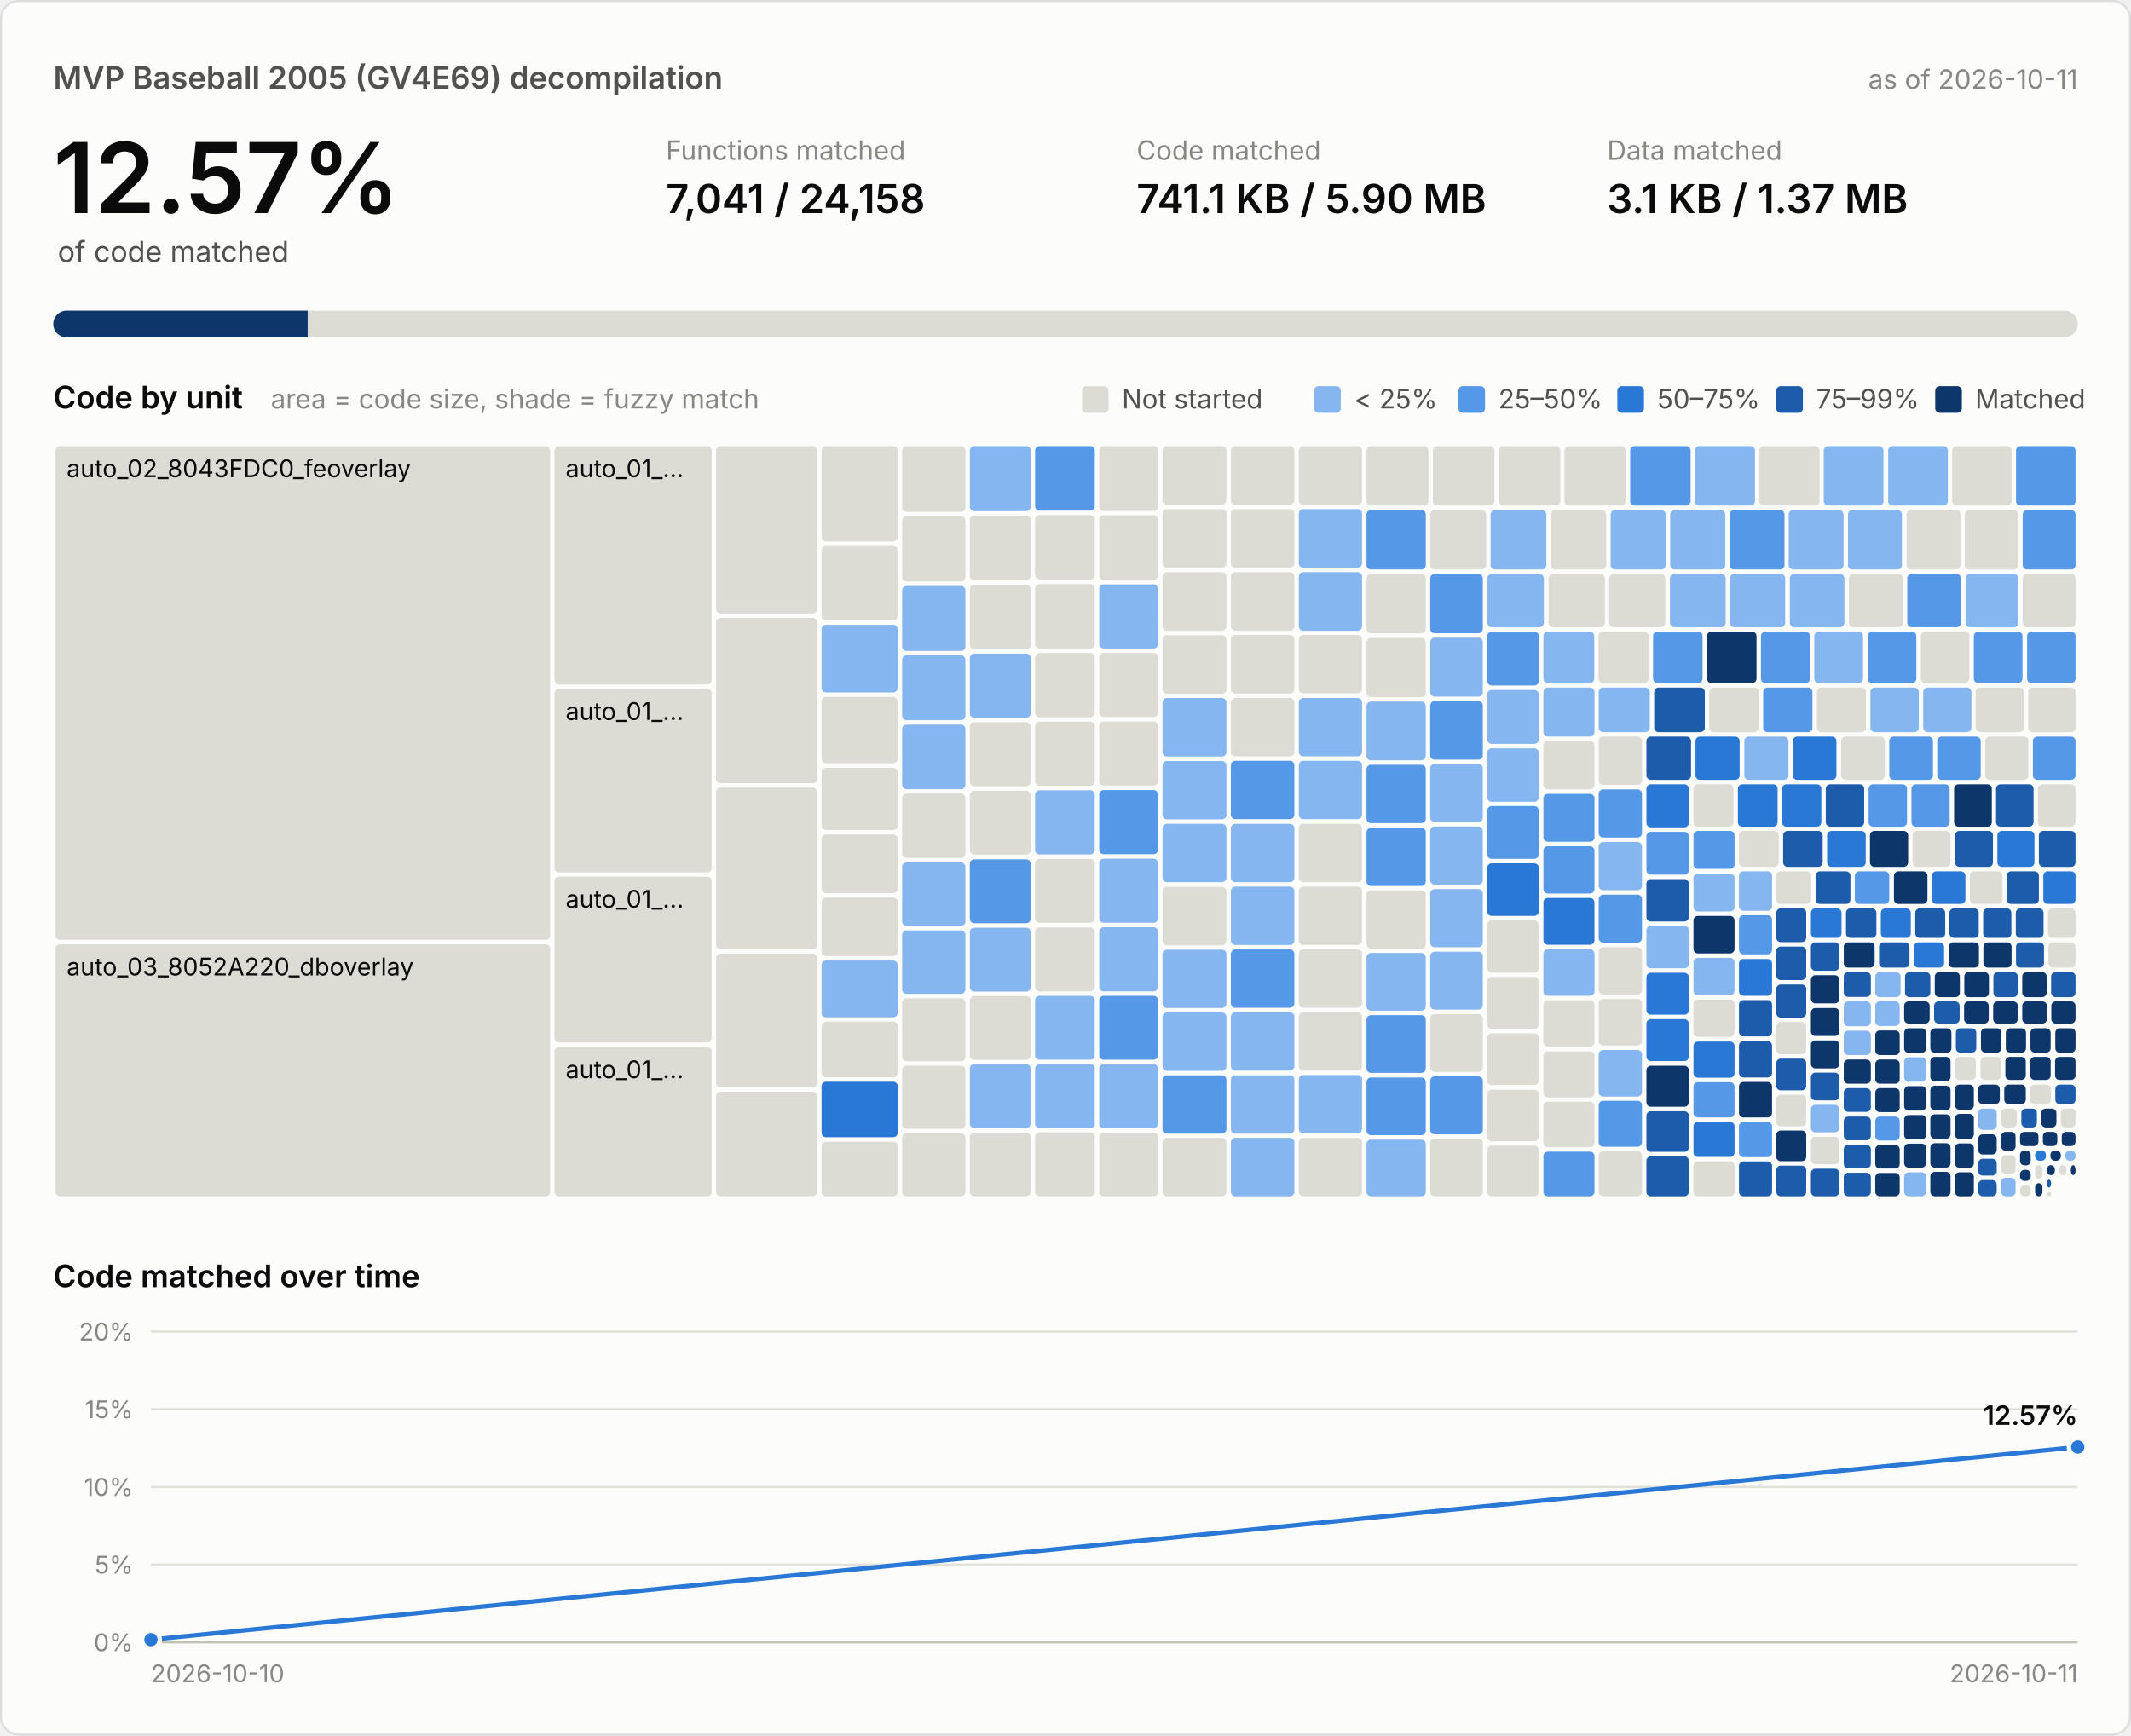
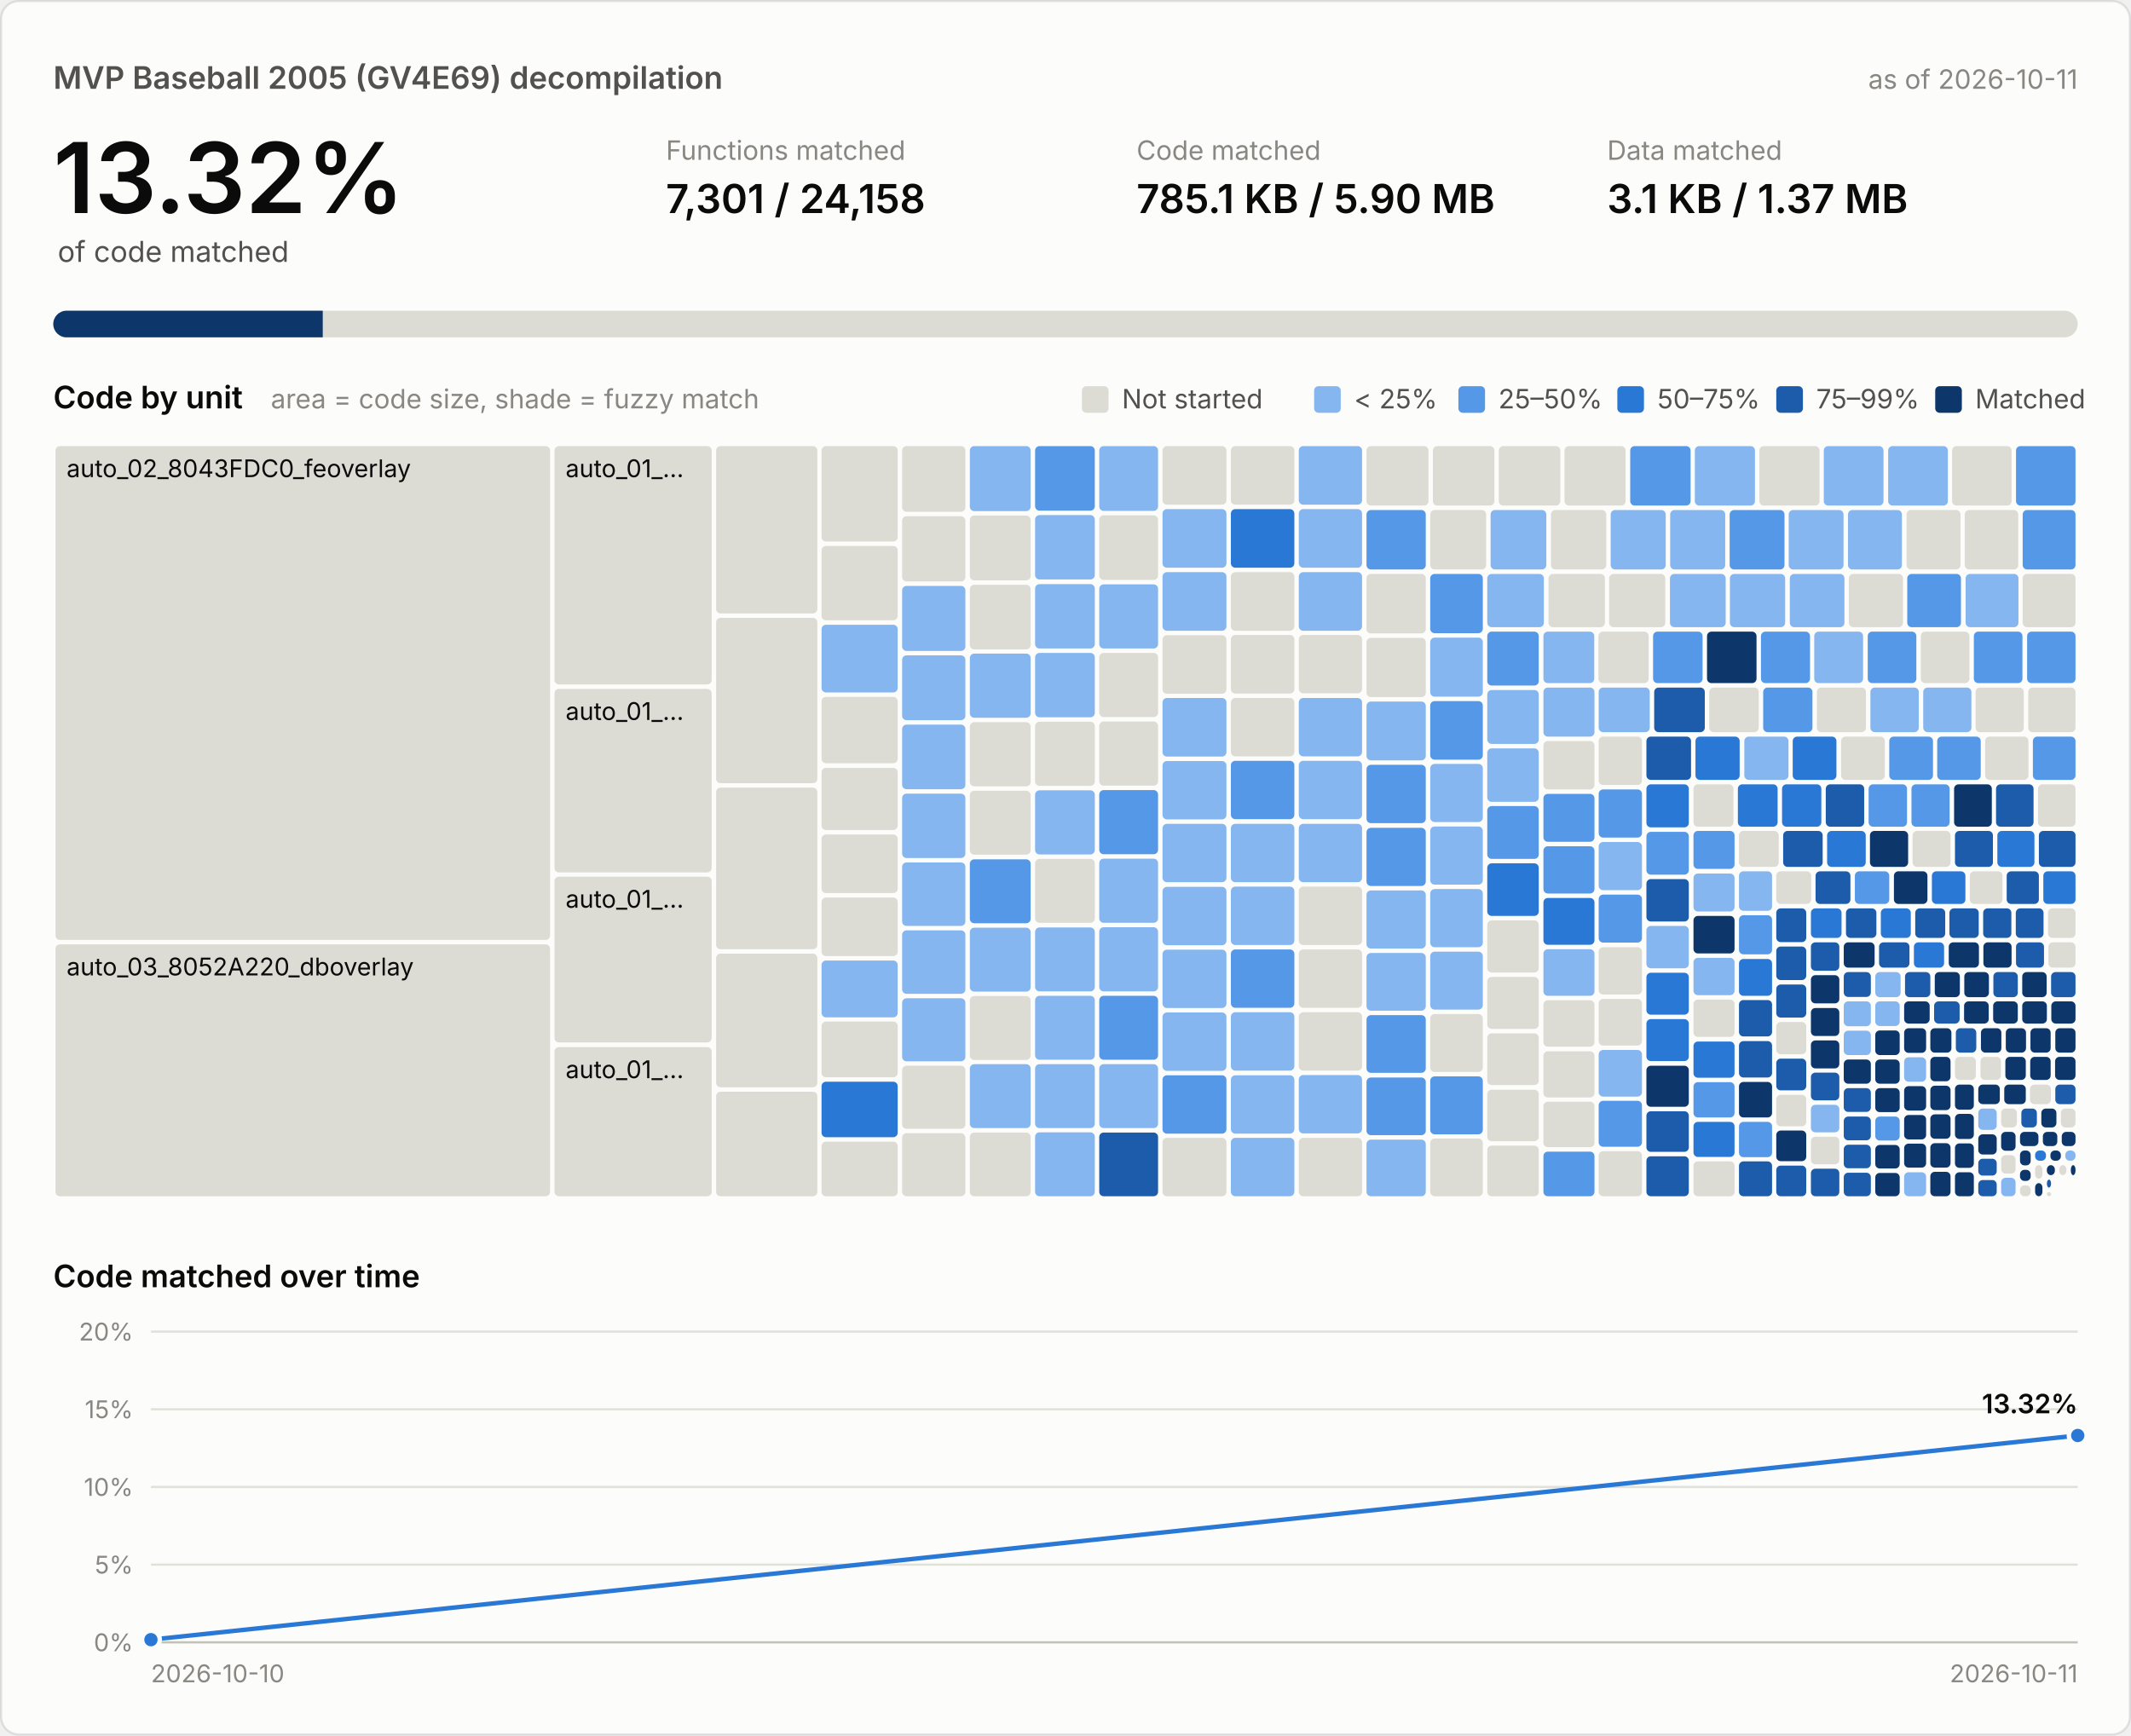
<svg xmlns="http://www.w3.org/2000/svg" width="960" height="782" viewBox="0 0 960 782" role="img" aria-labelledby="title desc">
  <style>
text { font-family: system-ui, -apple-system, "Segoe UI", sans-serif; }
.surface { fill: #fcfcfb; }
.border { fill: none; stroke: rgba(11,11,11,0.10); }
.t1 { fill: #0b0b0b; } .t2 { fill: #52514e; } .t3 { fill: #898781; }
.grid { stroke: #e1e0d9; } .axis { stroke: #c3c2b7; }
.line { fill: none; stroke: #2a78d6; } .dot { fill: #2a78d6; stroke: #fcfcfb; }
.b0 { fill: #dcdbd4; } .b1 { fill: #86b6ef; } .b2 { fill: #5598e7; }
.b3 { fill: #2a78d6; } .b4 { fill: #1c5cab; } .b5 { fill: #0d366b; }
.l0, .l1, .l2, .l3 { fill: #0b0b0b; } .l4, .l5 { fill: #ffffff; }
@media (prefers-color-scheme: dark) {
  .surface { fill: #1a1a19; }
  .border { stroke: rgba(255,255,255,0.10); }
  .t1 { fill: #ffffff; } .t2 { fill: #c3c2b7; } .t3 { fill: #898781; }
  .grid { stroke: #2c2c2a; } .axis { stroke: #383835; }
  .line { stroke: #3987e5; } .dot { fill: #3987e5; stroke: #1a1a19; }
  .b0 { fill: #383835; } .b1 { fill: #184f95; } .b2 { fill: #256abf; }
  .b3 { fill: #3987e5; } .b4 { fill: #6da7ec; } .b5 { fill: #b7d3f6; }
  .l0 { fill: #c3c2b7; } .l1, .l2 { fill: #ffffff; } .l3, .l4, .l5 { fill: #0b0b0b; }
}
</style>
  <rect x="0.5" y="0.5" width="959" height="781" rx="8" class="surface" />
  <rect x="0.5" y="0.5" width="959" height="781" rx="8" class="border" />
  <text x="24.0" y="40.0" class="t2" font-size="14" font-weight="600" text-anchor="start">MVP Baseball 2005 (GV4E69) decompilation</text>
  <text x="936.0" y="40.0" class="t3" font-size="12" font-weight="400" text-anchor="end">as of 2026-10-11</text>
-   <text x="24.0" y="96.0" class="t1" font-size="44" font-weight="600" text-anchor="start">12.57%</text>
+   <text x="24.0" y="96.0" class="t1" font-size="44" font-weight="600" text-anchor="start">13.32%</text>
  <text x="26.0" y="118.0" class="t2" font-size="13" font-weight="400" text-anchor="start">of code matched</text>
  <text x="300.0" y="72.0" class="t3" font-size="12" font-weight="400" text-anchor="start">Functions matched</text>
-   <text x="300.0" y="96.0" class="t1" font-size="18" font-weight="600" text-anchor="start">7,041 / 24,158</text>
+   <text x="300.0" y="96.0" class="t1" font-size="18" font-weight="600" text-anchor="start">7,301 / 24,158</text>
  <text x="512.0" y="72.0" class="t3" font-size="12" font-weight="400" text-anchor="start">Code matched</text>
-   <text x="512.0" y="96.0" class="t1" font-size="18" font-weight="600" text-anchor="start">741.1 KB / 5.90 MB</text>
+   <text x="512.0" y="96.0" class="t1" font-size="18" font-weight="600" text-anchor="start">785.1 KB / 5.90 MB</text>
  <text x="724.0" y="72.0" class="t3" font-size="12" font-weight="400" text-anchor="start">Data matched</text>
  <text x="724.0" y="96.0" class="t1" font-size="18" font-weight="600" text-anchor="start">3.1 KB / 1.37 MB</text>
  <clipPath id="bar">
    <rect x="24" y="140" width="912" height="12" rx="6.0" />
  </clipPath>
  <rect x="24" y="140" width="912" height="12" rx="6.0" class="b0" />
-   <rect x="24" y="140" width="114.6" height="12" class="b5" clip-path="url(#bar)" />
+   <rect x="24" y="140" width="121.4" height="12" class="b5" clip-path="url(#bar)" />
  <text x="24.0" y="184.0" class="t1" font-size="14" font-weight="600" text-anchor="start">Code by unit</text>
  <text x="122.0" y="184.0" class="t3" font-size="12" font-weight="400" text-anchor="start">area = code size, shade = fuzzy match</text>
  <rect x="487.4" y="174" width="12" height="12" rx="2" class="b0" />
  <text x="505.4" y="184.0" class="t2" font-size="12" font-weight="400" text-anchor="start">Not started</text>
  <rect x="592.0" y="174" width="12" height="12" rx="2" class="b1" />
  <text x="610.0" y="184.0" class="t2" font-size="12" font-weight="400" text-anchor="start">&lt; 25%</text>
  <rect x="657.0" y="174" width="12" height="12" rx="2" class="b2" />
  <text x="675.0" y="184.0" class="t2" font-size="12" font-weight="400" text-anchor="start">25–50%</text>
  <rect x="728.6" y="174" width="12" height="12" rx="2" class="b3" />
  <text x="746.6" y="184.0" class="t2" font-size="12" font-weight="400" text-anchor="start">50–75%</text>
  <rect x="800.2" y="174" width="12" height="12" rx="2" class="b4" />
  <text x="818.2" y="184.0" class="t2" font-size="12" font-weight="400" text-anchor="start">75–99%</text>
  <rect x="871.8" y="174" width="12" height="12" rx="2" class="b5" />
  <text x="889.8" y="184.0" class="t2" font-size="12" font-weight="400" text-anchor="start">Matched</text>
  <g id="treemap">
    <rect x="25.0" y="201.0" width="222.8" height="222.5" rx="2" class="b0" />
    <text x="30.0" y="215.0" class="l0" font-size="11" font-weight="400" text-anchor="start">auto_02_8043FDC0_feoverlay</text>
    <rect x="25.0" y="425.5" width="222.8" height="113.5" rx="2" class="b0" />
    <text x="30.0" y="439.5" class="l0" font-size="11" font-weight="400" text-anchor="start">auto_03_8052A220_dboverlay</text>
    <rect x="249.8" y="201.0" width="70.8" height="107.4" rx="2" class="b0" />
    <text x="254.8" y="215.0" class="l0" font-size="11" font-weight="400" text-anchor="start">auto_01_…</text>
    <rect x="249.8" y="310.4" width="70.8" height="82.7" rx="2" class="b0" />
    <text x="254.8" y="324.4" class="l0" font-size="11" font-weight="400" text-anchor="start">auto_01_…</text>
    <rect x="249.8" y="395.0" width="70.8" height="74.7" rx="2" class="b0" />
    <text x="254.8" y="409.0" class="l0" font-size="11" font-weight="400" text-anchor="start">auto_01_…</text>
    <rect x="249.8" y="471.8" width="70.8" height="67.2" rx="2" class="b0" />
    <text x="254.8" y="485.8" class="l0" font-size="11" font-weight="400" text-anchor="start">auto_01_…</text>
    <rect x="322.6" y="201.0" width="45.6" height="75.4" rx="2" class="b0" />
    <rect x="322.6" y="278.4" width="45.6" height="74.5" rx="2" class="b0" />
    <rect x="322.6" y="354.9" width="45.6" height="72.8" rx="2" class="b0" />
    <rect x="322.6" y="429.7" width="45.6" height="60.2" rx="2" class="b0" />
    <rect x="322.6" y="491.9" width="45.6" height="47.1" rx="2" class="b0" />
    <rect x="370.1" y="201.0" width="34.3" height="43.0" rx="2" class="b0" />
    <rect x="370.1" y="246.0" width="34.3" height="33.5" rx="2" class="b0" />
    <rect x="370.1" y="281.5" width="34.3" height="30.5" rx="2" class="b1" />
    <rect x="370.1" y="314.0" width="34.3" height="29.9" rx="2" class="b0" />
    <rect x="370.1" y="346.0" width="34.3" height="28.0" rx="2" class="b0" />
    <rect x="370.1" y="376.0" width="34.3" height="26.4" rx="2" class="b0" />
    <rect x="370.1" y="404.4" width="34.3" height="26.4" rx="2" class="b0" />
    <rect x="370.1" y="432.8" width="34.3" height="25.6" rx="2" class="b1" />
    <rect x="370.1" y="460.3" width="34.3" height="25.1" rx="2" class="b0" />
    <rect x="370.1" y="487.4" width="34.3" height="25.0" rx="2" class="b3" />
    <rect x="370.1" y="514.4" width="34.3" height="24.6" rx="2" class="b0" />
    <rect x="406.4" y="201.0" width="28.5" height="29.6" rx="2" class="b0" />
    <rect x="406.4" y="232.6" width="28.5" height="29.4" rx="2" class="b0" />
    <rect x="406.4" y="264.0" width="28.5" height="29.3" rx="2" class="b1" />
    <rect x="406.4" y="295.3" width="28.5" height="29.2" rx="2" class="b1" />
    <rect x="406.4" y="326.5" width="28.5" height="29.1" rx="2" class="b1" />
-     <rect x="406.4" y="357.6" width="28.5" height="29.0" rx="2" class="b0" />
+     <rect x="406.4" y="357.6" width="28.5" height="29.0" rx="2" class="b1" />
    <rect x="406.4" y="388.6" width="28.5" height="28.6" rx="2" class="b1" />
    <rect x="406.4" y="419.2" width="28.5" height="28.6" rx="2" class="b1" />
-     <rect x="406.4" y="449.8" width="28.5" height="28.4" rx="2" class="b0" />
+     <rect x="406.4" y="449.8" width="28.5" height="28.4" rx="2" class="b1" />
    <rect x="406.4" y="480.2" width="28.5" height="28.4" rx="2" class="b0" />
    <rect x="406.4" y="510.6" width="28.5" height="28.4" rx="2" class="b0" />
    <rect x="436.9" y="201.0" width="27.4" height="29.3" rx="2" class="b1" />
    <rect x="436.9" y="232.3" width="27.4" height="29.2" rx="2" class="b0" />
    <rect x="436.9" y="263.5" width="27.4" height="29.1" rx="2" class="b0" />
    <rect x="436.9" y="294.5" width="27.4" height="28.9" rx="2" class="b1" />
    <rect x="436.9" y="325.4" width="27.4" height="28.9" rx="2" class="b0" />
    <rect x="436.9" y="356.3" width="27.4" height="28.8" rx="2" class="b0" />
    <rect x="436.9" y="387.2" width="27.4" height="28.8" rx="2" class="b2" />
    <rect x="436.9" y="418.0" width="27.4" height="28.8" rx="2" class="b1" />
    <rect x="436.9" y="448.8" width="27.4" height="28.8" rx="2" class="b0" />
    <rect x="436.9" y="479.5" width="27.4" height="28.8" rx="2" class="b1" />
    <rect x="436.9" y="510.3" width="27.4" height="28.7" rx="2" class="b0" />
    <rect x="466.3" y="201.0" width="26.9" height="29.1" rx="2" class="b2" />
-     <rect x="466.3" y="232.1" width="26.9" height="29.0" rx="2" class="b0" />
-     <rect x="466.3" y="263.2" width="26.9" height="29.0" rx="2" class="b0" />
-     <rect x="466.3" y="294.2" width="26.9" height="29.0" rx="2" class="b0" />
+     <rect x="466.3" y="232.1" width="26.9" height="29.0" rx="2" class="b1" />
+     <rect x="466.3" y="263.2" width="26.9" height="29.0" rx="2" class="b1" />
+     <rect x="466.3" y="294.2" width="26.9" height="29.0" rx="2" class="b1" />
    <rect x="466.3" y="325.2" width="26.9" height="28.9" rx="2" class="b0" />
    <rect x="466.3" y="356.1" width="26.9" height="28.9" rx="2" class="b1" />
    <rect x="466.3" y="387.0" width="26.9" height="28.8" rx="2" class="b0" />
-     <rect x="466.3" y="417.9" width="26.9" height="28.8" rx="2" class="b0" />
+     <rect x="466.3" y="417.9" width="26.9" height="28.8" rx="2" class="b1" />
    <rect x="466.3" y="448.7" width="26.9" height="28.8" rx="2" class="b1" />
    <rect x="466.3" y="479.5" width="26.9" height="28.8" rx="2" class="b1" />
-     <rect x="466.3" y="510.2" width="26.9" height="28.8" rx="2" class="b0" />
-     <rect x="495.2" y="201.0" width="26.5" height="29.2" rx="2" class="b0" />
+     <rect x="466.3" y="510.2" width="26.9" height="28.8" rx="2" class="b1" />
+     <rect x="495.2" y="201.0" width="26.5" height="29.2" rx="2" class="b1" />
    <rect x="495.2" y="232.2" width="26.5" height="29.1" rx="2" class="b0" />
    <rect x="495.2" y="263.3" width="26.5" height="28.9" rx="2" class="b1" />
    <rect x="495.2" y="294.2" width="26.5" height="28.9" rx="2" class="b0" />
    <rect x="495.2" y="325.1" width="26.5" height="28.9" rx="2" class="b0" />
    <rect x="495.2" y="356.0" width="26.5" height="28.9" rx="2" class="b2" />
    <rect x="495.2" y="386.9" width="26.5" height="28.9" rx="2" class="b1" />
    <rect x="495.2" y="417.8" width="26.5" height="28.9" rx="2" class="b1" />
    <rect x="495.2" y="448.7" width="26.5" height="28.8" rx="2" class="b2" />
    <rect x="495.2" y="479.5" width="26.5" height="28.8" rx="2" class="b1" />
-     <rect x="495.2" y="510.3" width="26.5" height="28.7" rx="2" class="b0" />
+     <rect x="495.2" y="510.3" width="26.5" height="28.7" rx="2" class="b4" />
    <rect x="523.7" y="201.0" width="28.8" height="26.4" rx="2" class="b0" />
-     <rect x="523.7" y="229.4" width="28.8" height="26.4" rx="2" class="b0" />
-     <rect x="523.7" y="257.8" width="28.8" height="26.4" rx="2" class="b0" />
+     <rect x="523.7" y="229.4" width="28.8" height="26.4" rx="2" class="b1" />
+     <rect x="523.7" y="257.8" width="28.8" height="26.4" rx="2" class="b1" />
    <rect x="523.7" y="286.2" width="28.8" height="26.4" rx="2" class="b0" />
    <rect x="523.7" y="314.5" width="28.8" height="26.4" rx="2" class="b1" />
    <rect x="523.7" y="342.9" width="28.8" height="26.3" rx="2" class="b1" />
    <rect x="523.7" y="371.2" width="28.8" height="26.3" rx="2" class="b1" />
-     <rect x="523.7" y="399.6" width="28.8" height="26.3" rx="2" class="b0" />
+     <rect x="523.7" y="399.6" width="28.8" height="26.3" rx="2" class="b1" />
    <rect x="523.7" y="427.9" width="28.8" height="26.3" rx="2" class="b1" />
    <rect x="523.7" y="456.2" width="28.8" height="26.3" rx="2" class="b1" />
    <rect x="523.7" y="484.5" width="28.8" height="26.3" rx="2" class="b2" />
    <rect x="523.7" y="512.7" width="28.8" height="26.3" rx="2" class="b0" />
    <rect x="554.5" y="201.0" width="28.6" height="26.4" rx="2" class="b0" />
-     <rect x="554.5" y="229.4" width="28.6" height="26.4" rx="2" class="b0" />
+     <rect x="554.5" y="229.4" width="28.6" height="26.4" rx="2" class="b3" />
    <rect x="554.5" y="257.8" width="28.6" height="26.4" rx="2" class="b0" />
    <rect x="554.5" y="286.1" width="28.6" height="26.4" rx="2" class="b0" />
    <rect x="554.5" y="314.5" width="28.6" height="26.3" rx="2" class="b0" />
    <rect x="554.5" y="342.8" width="28.6" height="26.3" rx="2" class="b2" />
    <rect x="554.5" y="371.2" width="28.6" height="26.3" rx="2" class="b1" />
    <rect x="554.5" y="399.5" width="28.6" height="26.3" rx="2" class="b1" />
    <rect x="554.5" y="427.8" width="28.6" height="26.3" rx="2" class="b2" />
    <rect x="554.5" y="456.1" width="28.6" height="26.3" rx="2" class="b1" />
    <rect x="554.5" y="484.5" width="28.6" height="26.3" rx="2" class="b1" />
    <rect x="554.5" y="512.7" width="28.6" height="26.3" rx="2" class="b1" />
-     <rect x="585.1" y="201.0" width="28.5" height="26.4" rx="2" class="b0" />
+     <rect x="585.1" y="201.0" width="28.5" height="26.4" rx="2" class="b1" />
    <rect x="585.1" y="229.4" width="28.5" height="26.4" rx="2" class="b1" />
    <rect x="585.1" y="257.8" width="28.5" height="26.4" rx="2" class="b1" />
    <rect x="585.1" y="286.1" width="28.5" height="26.3" rx="2" class="b0" />
    <rect x="585.1" y="314.5" width="28.5" height="26.3" rx="2" class="b1" />
    <rect x="585.1" y="342.8" width="28.5" height="26.3" rx="2" class="b1" />
-     <rect x="585.1" y="371.2" width="28.5" height="26.3" rx="2" class="b0" />
+     <rect x="585.1" y="371.2" width="28.5" height="26.3" rx="2" class="b1" />
    <rect x="585.1" y="399.5" width="28.5" height="26.3" rx="2" class="b0" />
    <rect x="585.1" y="427.8" width="28.5" height="26.3" rx="2" class="b0" />
    <rect x="585.1" y="456.1" width="28.5" height="26.3" rx="2" class="b0" />
    <rect x="585.1" y="484.4" width="28.5" height="26.3" rx="2" class="b1" />
    <rect x="585.1" y="512.7" width="28.5" height="26.3" rx="2" class="b0" />
    <rect x="615.6" y="201.0" width="27.9" height="26.8" rx="2" class="b0" />
    <rect x="645.5" y="201.0" width="27.7" height="26.8" rx="2" class="b0" />
    <rect x="675.2" y="201.0" width="27.7" height="26.8" rx="2" class="b0" />
    <rect x="704.8" y="201.0" width="27.5" height="26.8" rx="2" class="b0" />
    <rect x="734.4" y="201.0" width="27.2" height="26.8" rx="2" class="b2" />
    <rect x="763.5" y="201.0" width="27.1" height="26.8" rx="2" class="b1" />
    <rect x="792.6" y="201.0" width="27.1" height="26.8" rx="2" class="b0" />
    <rect x="821.6" y="201.0" width="26.9" height="26.8" rx="2" class="b1" />
    <rect x="850.6" y="201.0" width="26.9" height="26.8" rx="2" class="b1" />
    <rect x="879.4" y="201.0" width="26.8" height="26.8" rx="2" class="b0" />
    <rect x="908.2" y="201.0" width="26.8" height="26.8" rx="2" class="b2" />
    <rect x="615.6" y="229.8" width="26.7" height="26.8" rx="2" class="b2" />
    <rect x="615.6" y="258.6" width="26.7" height="26.8" rx="2" class="b0" />
    <rect x="615.6" y="287.4" width="26.7" height="26.7" rx="2" class="b0" />
    <rect x="615.6" y="316.1" width="26.7" height="26.5" rx="2" class="b1" />
    <rect x="615.6" y="344.6" width="26.7" height="26.3" rx="2" class="b2" />
    <rect x="615.6" y="373.0" width="26.7" height="26.2" rx="2" class="b2" />
-     <rect x="615.6" y="401.2" width="26.7" height="26.2" rx="2" class="b0" />
+     <rect x="615.6" y="401.2" width="26.7" height="26.2" rx="2" class="b1" />
    <rect x="615.6" y="429.4" width="26.7" height="26.0" rx="2" class="b1" />
    <rect x="615.6" y="457.4" width="26.7" height="26.0" rx="2" class="b2" />
    <rect x="615.6" y="485.5" width="26.7" height="26.0" rx="2" class="b2" />
    <rect x="615.6" y="513.5" width="26.7" height="25.5" rx="2" class="b1" />
    <rect x="644.3" y="229.8" width="25.2" height="26.8" rx="2" class="b0" />
    <rect x="671.5" y="229.8" width="25.1" height="26.8" rx="2" class="b1" />
    <rect x="698.7" y="229.8" width="24.9" height="26.8" rx="2" class="b0" />
    <rect x="725.6" y="229.8" width="24.8" height="26.8" rx="2" class="b1" />
    <rect x="752.4" y="229.8" width="24.8" height="26.8" rx="2" class="b1" />
    <rect x="779.2" y="229.8" width="24.7" height="26.8" rx="2" class="b2" />
    <rect x="805.8" y="229.8" width="24.7" height="26.8" rx="2" class="b1" />
    <rect x="832.5" y="229.8" width="24.3" height="26.8" rx="2" class="b1" />
    <rect x="858.9" y="229.8" width="24.3" height="26.8" rx="2" class="b0" />
    <rect x="885.1" y="229.8" width="24.1" height="26.8" rx="2" class="b0" />
    <rect x="911.2" y="229.8" width="23.8" height="26.8" rx="2" class="b2" />
    <rect x="644.3" y="258.6" width="23.7" height="26.7" rx="2" class="b2" />
    <rect x="644.3" y="287.3" width="23.7" height="26.6" rx="2" class="b1" />
    <rect x="644.3" y="315.9" width="23.7" height="26.4" rx="2" class="b2" />
    <rect x="644.3" y="344.2" width="23.7" height="26.2" rx="2" class="b1" />
    <rect x="644.3" y="372.4" width="23.7" height="26.2" rx="2" class="b1" />
    <rect x="644.3" y="400.6" width="23.7" height="26.2" rx="2" class="b1" />
    <rect x="644.3" y="428.8" width="23.7" height="26.1" rx="2" class="b1" />
    <rect x="644.3" y="456.9" width="23.7" height="26.1" rx="2" class="b0" />
    <rect x="644.3" y="485.0" width="23.7" height="26.1" rx="2" class="b2" />
    <rect x="644.3" y="513.0" width="23.7" height="26.0" rx="2" class="b0" />
    <rect x="670.0" y="258.6" width="25.5" height="24.0" rx="2" class="b1" />
    <rect x="697.6" y="258.6" width="25.4" height="24.0" rx="2" class="b0" />
    <rect x="724.9" y="258.6" width="25.3" height="24.0" rx="2" class="b0" />
    <rect x="752.3" y="258.6" width="25.1" height="24.0" rx="2" class="b1" />
    <rect x="779.3" y="258.6" width="24.9" height="24.0" rx="2" class="b1" />
    <rect x="806.3" y="258.6" width="24.6" height="24.0" rx="2" class="b1" />
    <rect x="832.9" y="258.6" width="24.4" height="24.0" rx="2" class="b0" />
    <rect x="859.2" y="258.6" width="24.2" height="24.0" rx="2" class="b2" />
    <rect x="885.5" y="258.6" width="23.8" height="24.0" rx="2" class="b1" />
    <rect x="911.2" y="258.6" width="23.8" height="24.0" rx="2" class="b0" />
    <rect x="670.0" y="284.6" width="23.2" height="24.3" rx="2" class="b2" />
    <rect x="670.0" y="310.9" width="23.2" height="24.3" rx="2" class="b1" />
    <rect x="670.0" y="337.2" width="23.2" height="24.1" rx="2" class="b1" />
    <rect x="670.0" y="363.2" width="23.2" height="23.8" rx="2" class="b2" />
    <rect x="670.0" y="389.0" width="23.2" height="23.7" rx="2" class="b3" />
    <rect x="670.0" y="414.7" width="23.2" height="23.5" rx="2" class="b0" />
    <rect x="670.0" y="440.2" width="23.2" height="23.4" rx="2" class="b0" />
    <rect x="670.0" y="465.6" width="23.2" height="23.3" rx="2" class="b0" />
    <rect x="670.0" y="491.0" width="23.2" height="23.2" rx="2" class="b0" />
    <rect x="670.0" y="516.2" width="23.2" height="22.8" rx="2" class="b0" />
    <rect x="695.3" y="284.6" width="22.9" height="23.2" rx="2" class="b1" />
    <rect x="720.1" y="284.6" width="22.6" height="23.2" rx="2" class="b0" />
    <rect x="744.7" y="284.6" width="22.3" height="23.2" rx="2" class="b2" />
    <rect x="769.0" y="284.6" width="22.3" height="23.2" rx="2" class="b5" />
    <rect x="793.3" y="284.6" width="22.1" height="23.2" rx="2" class="b2" />
    <rect x="817.3" y="284.6" width="22.0" height="23.2" rx="2" class="b1" />
    <rect x="841.4" y="284.6" width="21.9" height="23.2" rx="2" class="b2" />
    <rect x="865.3" y="284.6" width="21.9" height="23.2" rx="2" class="b0" />
    <rect x="889.2" y="284.6" width="21.9" height="23.2" rx="2" class="b2" />
    <rect x="913.2" y="284.6" width="21.8" height="23.2" rx="2" class="b2" />
    <rect x="695.3" y="309.8" width="23.0" height="22.1" rx="2" class="b1" />
    <rect x="695.3" y="333.9" width="23.0" height="21.8" rx="2" class="b0" />
    <rect x="695.3" y="357.7" width="23.0" height="21.6" rx="2" class="b2" />
    <rect x="695.3" y="381.3" width="23.0" height="21.3" rx="2" class="b2" />
    <rect x="695.3" y="404.6" width="23.0" height="21.1" rx="2" class="b3" />
    <rect x="695.3" y="427.7" width="23.0" height="21.0" rx="2" class="b1" />
    <rect x="695.3" y="450.7" width="23.0" height="20.9" rx="2" class="b0" />
    <rect x="695.3" y="473.7" width="23.0" height="20.8" rx="2" class="b0" />
    <rect x="695.3" y="496.4" width="23.0" height="20.5" rx="2" class="b0" />
    <rect x="695.3" y="518.9" width="23.0" height="20.1" rx="2" class="b2" />
    <rect x="720.2" y="309.8" width="23.0" height="20.1" rx="2" class="b1" />
    <rect x="745.2" y="309.8" width="22.8" height="20.1" rx="2" class="b4" />
    <rect x="770.0" y="309.8" width="22.3" height="20.1" rx="2" class="b0" />
    <rect x="794.3" y="309.8" width="22.2" height="20.1" rx="2" class="b2" />
    <rect x="818.5" y="309.8" width="22.1" height="20.1" rx="2" class="b0" />
    <rect x="842.6" y="309.8" width="21.8" height="20.1" rx="2" class="b1" />
    <rect x="866.4" y="309.8" width="21.7" height="20.1" rx="2" class="b1" />
    <rect x="890.0" y="309.8" width="21.7" height="20.1" rx="2" class="b0" />
    <rect x="913.7" y="309.8" width="21.3" height="20.1" rx="2" class="b0" />
    <rect x="720.2" y="331.9" width="19.5" height="21.8" rx="2" class="b0" />
    <rect x="720.2" y="355.7" width="19.5" height="21.7" rx="2" class="b2" />
    <rect x="720.2" y="379.4" width="19.5" height="21.7" rx="2" class="b1" />
    <rect x="720.2" y="403.1" width="19.5" height="21.6" rx="2" class="b2" />
    <rect x="720.2" y="426.8" width="19.5" height="21.3" rx="2" class="b0" />
    <rect x="720.2" y="450.1" width="19.5" height="21.0" rx="2" class="b0" />
    <rect x="720.2" y="473.1" width="19.5" height="21.0" rx="2" class="b1" />
    <rect x="720.2" y="496.0" width="19.5" height="20.7" rx="2" class="b2" />
    <rect x="720.2" y="518.7" width="19.5" height="20.3" rx="2" class="b0" />
    <rect x="741.7" y="331.9" width="20.1" height="19.5" rx="2" class="b4" />
    <rect x="763.8" y="331.9" width="19.9" height="19.5" rx="2" class="b3" />
    <rect x="785.8" y="331.9" width="19.9" height="19.5" rx="2" class="b1" />
    <rect x="807.6" y="331.9" width="19.7" height="19.5" rx="2" class="b3" />
    <rect x="829.4" y="331.9" width="19.7" height="19.5" rx="2" class="b0" />
    <rect x="851.1" y="331.9" width="19.7" height="19.5" rx="2" class="b2" />
    <rect x="872.7" y="331.9" width="19.6" height="19.5" rx="2" class="b2" />
    <rect x="894.3" y="331.9" width="19.5" height="19.5" rx="2" class="b0" />
    <rect x="915.8" y="331.9" width="19.2" height="19.5" rx="2" class="b2" />
    <rect x="741.7" y="353.4" width="19.1" height="19.4" rx="2" class="b3" />
    <rect x="741.7" y="374.8" width="19.1" height="19.3" rx="2" class="b2" />
    <rect x="741.7" y="396.1" width="19.1" height="19.1" rx="2" class="b4" />
    <rect x="741.7" y="417.2" width="19.1" height="19.1" rx="2" class="b1" />
    <rect x="741.7" y="438.3" width="19.1" height="18.9" rx="2" class="b3" />
    <rect x="741.7" y="459.2" width="19.1" height="18.9" rx="2" class="b3" />
    <rect x="741.7" y="480.2" width="19.1" height="18.5" rx="2" class="b5" />
    <rect x="741.7" y="500.7" width="19.1" height="18.3" rx="2" class="b4" />
    <rect x="741.7" y="521.0" width="19.1" height="18.0" rx="2" class="b4" />
    <rect x="762.9" y="353.4" width="18.0" height="19.1" rx="2" class="b0" />
    <rect x="782.9" y="353.4" width="17.9" height="19.1" rx="2" class="b3" />
    <rect x="802.8" y="353.4" width="17.7" height="19.1" rx="2" class="b3" />
    <rect x="822.5" y="353.4" width="17.3" height="19.1" rx="2" class="b4" />
    <rect x="841.8" y="353.4" width="17.3" height="19.1" rx="2" class="b2" />
    <rect x="861.1" y="353.4" width="17.2" height="19.1" rx="2" class="b2" />
    <rect x="880.3" y="353.4" width="17.0" height="19.1" rx="2" class="b5" />
    <rect x="899.2" y="353.4" width="16.9" height="19.1" rx="2" class="b4" />
    <rect x="918.1" y="353.4" width="16.9" height="19.1" rx="2" class="b0" />
    <rect x="762.9" y="374.4" width="18.5" height="17.1" rx="2" class="b2" />
    <rect x="762.9" y="393.6" width="18.5" height="17.1" rx="2" class="b1" />
    <rect x="762.9" y="412.7" width="18.5" height="16.9" rx="2" class="b5" />
    <rect x="762.9" y="431.6" width="18.5" height="16.8" rx="2" class="b1" />
    <rect x="762.9" y="450.4" width="18.5" height="16.8" rx="2" class="b0" />
    <rect x="762.9" y="469.3" width="18.5" height="16.3" rx="2" class="b3" />
    <rect x="762.9" y="487.6" width="18.5" height="15.9" rx="2" class="b2" />
    <rect x="762.9" y="505.5" width="18.5" height="15.8" rx="2" class="b3" />
    <rect x="762.9" y="523.3" width="18.5" height="15.7" rx="2" class="b0" />
    <rect x="783.4" y="374.4" width="17.9" height="16.2" rx="2" class="b0" />
    <rect x="803.3" y="374.4" width="17.8" height="16.2" rx="2" class="b4" />
    <rect x="823.1" y="374.4" width="17.4" height="16.2" rx="2" class="b3" />
    <rect x="842.4" y="374.4" width="17.2" height="16.2" rx="2" class="b5" />
    <rect x="861.6" y="374.4" width="17.1" height="16.2" rx="2" class="b0" />
    <rect x="880.7" y="374.4" width="17.1" height="16.2" rx="2" class="b4" />
    <rect x="899.8" y="374.4" width="16.7" height="16.2" rx="2" class="b3" />
    <rect x="918.5" y="374.4" width="16.5" height="16.2" rx="2" class="b4" />
    <rect x="783.4" y="392.6" width="14.9" height="17.8" rx="2" class="b1" />
    <rect x="783.4" y="412.4" width="14.9" height="17.6" rx="2" class="b2" />
    <rect x="783.4" y="432.1" width="14.9" height="16.6" rx="2" class="b3" />
    <rect x="783.4" y="450.6" width="14.9" height="16.4" rx="2" class="b4" />
    <rect x="783.4" y="469.1" width="14.9" height="16.4" rx="2" class="b4" />
    <rect x="783.4" y="487.5" width="14.9" height="16.0" rx="2" class="b5" />
    <rect x="783.4" y="505.5" width="14.9" height="15.9" rx="2" class="b2" />
    <rect x="783.4" y="523.3" width="14.9" height="15.7" rx="2" class="b4" />
    <rect x="800.2" y="392.6" width="15.7" height="14.7" rx="2" class="b0" />
    <rect x="817.9" y="392.6" width="15.7" height="14.7" rx="2" class="b4" />
    <rect x="835.6" y="392.6" width="15.5" height="14.7" rx="2" class="b2" />
    <rect x="853.2" y="392.6" width="15.1" height="14.7" rx="2" class="b5" />
    <rect x="870.3" y="392.6" width="15.1" height="14.7" rx="2" class="b3" />
    <rect x="887.4" y="392.6" width="14.7" height="14.7" rx="2" class="b0" />
    <rect x="904.0" y="392.6" width="14.5" height="14.7" rx="2" class="b4" />
    <rect x="920.5" y="392.6" width="14.5" height="14.7" rx="2" class="b3" />
    <rect x="800.2" y="409.3" width="13.5" height="15.2" rx="2" class="b4" />
    <rect x="800.2" y="426.5" width="13.5" height="15.1" rx="2" class="b4" />
    <rect x="800.2" y="443.6" width="13.5" height="14.9" rx="2" class="b4" />
    <rect x="800.2" y="460.5" width="13.5" height="14.5" rx="2" class="b0" />
    <rect x="800.2" y="477.0" width="13.5" height="14.3" rx="2" class="b4" />
    <rect x="800.2" y="493.3" width="13.5" height="14.2" rx="2" class="b0" />
    <rect x="800.2" y="509.4" width="13.5" height="13.8" rx="2" class="b5" />
    <rect x="800.2" y="525.2" width="13.5" height="13.8" rx="2" class="b4" />
    <rect x="815.8" y="409.3" width="13.8" height="13.3" rx="2" class="b3" />
    <rect x="831.6" y="409.3" width="13.7" height="13.3" rx="2" class="b4" />
    <rect x="847.3" y="409.3" width="13.5" height="13.3" rx="2" class="b3" />
    <rect x="862.8" y="409.3" width="13.5" height="13.3" rx="2" class="b4" />
    <rect x="878.2" y="409.3" width="13.2" height="13.3" rx="2" class="b4" />
    <rect x="893.4" y="409.3" width="12.7" height="13.3" rx="2" class="b4" />
    <rect x="908.1" y="409.3" width="12.5" height="13.3" rx="2" class="b4" />
    <rect x="922.6" y="409.3" width="12.4" height="13.3" rx="2" class="b0" />
    <rect x="815.8" y="424.6" width="12.8" height="12.8" rx="2" class="b4" />
    <rect x="815.8" y="439.4" width="12.8" height="12.7" rx="2" class="b5" />
    <rect x="815.8" y="454.2" width="12.8" height="12.6" rx="2" class="b5" />
    <rect x="815.8" y="468.8" width="12.8" height="12.6" rx="2" class="b5" />
    <rect x="815.8" y="483.3" width="12.8" height="12.5" rx="2" class="b4" />
    <rect x="815.8" y="497.8" width="12.8" height="12.4" rx="2" class="b1" />
    <rect x="815.8" y="512.2" width="12.8" height="12.4" rx="2" class="b0" />
    <rect x="815.8" y="526.6" width="12.8" height="12.4" rx="2" class="b4" />
    <rect x="830.6" y="424.6" width="13.9" height="11.4" rx="2" class="b5" />
    <rect x="846.5" y="424.6" width="13.7" height="11.4" rx="2" class="b4" />
    <rect x="862.2" y="424.6" width="13.6" height="11.4" rx="2" class="b3" />
    <rect x="877.9" y="424.6" width="13.6" height="11.4" rx="2" class="b5" />
    <rect x="893.5" y="424.6" width="12.7" height="11.4" rx="2" class="b5" />
    <rect x="908.2" y="424.6" width="12.6" height="11.4" rx="2" class="b4" />
    <rect x="922.8" y="424.6" width="12.2" height="11.4" rx="2" class="b0" />
    <rect x="830.6" y="438.0" width="12.2" height="11.2" rx="2" class="b4" />
    <rect x="830.6" y="451.2" width="12.2" height="11.2" rx="2" class="b1" />
    <rect x="830.6" y="464.4" width="12.2" height="11.0" rx="2" class="b1" />
    <rect x="830.6" y="477.4" width="12.2" height="10.9" rx="2" class="b5" />
    <rect x="830.6" y="490.3" width="12.2" height="10.7" rx="2" class="b4" />
    <rect x="830.6" y="503.1" width="12.2" height="10.7" rx="2" class="b4" />
    <rect x="830.6" y="515.8" width="12.2" height="10.6" rx="2" class="b4" />
    <rect x="830.6" y="528.4" width="12.2" height="10.6" rx="2" class="b4" />
    <rect x="844.8" y="438.0" width="11.4" height="11.3" rx="2" class="b1" />
    <rect x="858.2" y="438.0" width="11.4" height="11.3" rx="2" class="b4" />
    <rect x="871.6" y="438.0" width="11.3" height="11.3" rx="2" class="b5" />
    <rect x="884.9" y="438.0" width="11.1" height="11.3" rx="2" class="b5" />
    <rect x="898.0" y="438.0" width="11.0" height="11.3" rx="2" class="b4" />
    <rect x="911.0" y="438.0" width="11.0" height="11.3" rx="2" class="b5" />
    <rect x="924.0" y="438.0" width="11.0" height="11.3" rx="2" class="b4" />
    <rect x="844.8" y="451.2" width="11.0" height="11.1" rx="2" class="b1" />
    <rect x="844.8" y="464.3" width="11.0" height="11.1" rx="2" class="b5" />
    <rect x="844.8" y="477.4" width="11.0" height="10.9" rx="2" class="b5" />
    <rect x="844.8" y="490.3" width="11.0" height="10.8" rx="2" class="b5" />
    <rect x="844.8" y="503.1" width="11.0" height="10.8" rx="2" class="b2" />
    <rect x="844.8" y="515.9" width="11.0" height="10.6" rx="2" class="b5" />
    <rect x="844.8" y="528.5" width="11.0" height="10.5" rx="2" class="b5" />
    <rect x="857.8" y="451.2" width="11.5" height="10.0" rx="2" class="b5" />
    <rect x="871.3" y="451.2" width="11.5" height="10.0" rx="2" class="b4" />
    <rect x="884.8" y="451.2" width="11.1" height="10.0" rx="2" class="b5" />
    <rect x="897.9" y="451.2" width="11.1" height="10.0" rx="2" class="b5" />
    <rect x="911.0" y="451.2" width="11.1" height="10.0" rx="2" class="b5" />
    <rect x="924.1" y="451.2" width="10.9" height="10.0" rx="2" class="b5" />
    <rect x="857.8" y="463.3" width="9.9" height="11.1" rx="2" class="b5" />
    <rect x="857.8" y="476.4" width="9.9" height="11.0" rx="2" class="b1" />
    <rect x="857.8" y="489.4" width="9.9" height="11.0" rx="2" class="b5" />
    <rect x="857.8" y="502.4" width="9.9" height="11.0" rx="2" class="b5" />
    <rect x="857.8" y="515.3" width="9.9" height="10.8" rx="2" class="b5" />
    <rect x="857.8" y="528.2" width="9.9" height="10.8" rx="2" class="b1" />
    <rect x="869.6" y="463.3" width="9.5" height="11.0" rx="2" class="b5" />
    <rect x="881.1" y="463.3" width="9.2" height="11.0" rx="2" class="b4" />
    <rect x="892.4" y="463.3" width="9.2" height="11.0" rx="2" class="b5" />
    <rect x="903.6" y="463.3" width="9.1" height="11.0" rx="2" class="b5" />
    <rect x="914.7" y="463.3" width="9.1" height="11.0" rx="2" class="b5" />
    <rect x="925.9" y="463.3" width="9.1" height="11.0" rx="2" class="b5" />
    <rect x="869.6" y="476.2" width="9.1" height="11.0" rx="2" class="b5" />
    <rect x="869.6" y="489.2" width="9.1" height="11.0" rx="2" class="b5" />
    <rect x="869.6" y="502.1" width="9.1" height="11.0" rx="2" class="b5" />
    <rect x="869.6" y="515.1" width="9.1" height="11.0" rx="2" class="b5" />
    <rect x="869.6" y="528.0" width="9.1" height="11.0" rx="2" class="b5" />
    <rect x="880.7" y="476.2" width="9.4" height="10.4" rx="2" class="b0" />
    <rect x="892.2" y="476.2" width="9.2" height="10.4" rx="2" class="b0" />
    <rect x="903.4" y="476.2" width="9.2" height="10.4" rx="2" class="b5" />
    <rect x="914.6" y="476.2" width="9.2" height="10.4" rx="2" class="b5" />
    <rect x="925.8" y="476.2" width="9.2" height="10.4" rx="2" class="b5" />
    <rect x="880.7" y="488.7" width="8.5" height="11.3" rx="2" class="b5" />
    <rect x="880.7" y="501.9" width="8.5" height="11.3" rx="2" class="b5" />
    <rect x="880.7" y="515.2" width="8.5" height="11.0" rx="2" class="b5" />
    <rect x="880.7" y="528.2" width="8.5" height="10.8" rx="2" class="b5" />
    <rect x="891.2" y="488.7" width="9.7" height="8.8" rx="2" class="b5" />
    <rect x="902.9" y="488.7" width="9.7" height="8.8" rx="2" class="b5" />
    <rect x="914.5" y="488.7" width="9.4" height="8.8" rx="2" class="b0" />
    <rect x="925.9" y="488.7" width="9.1" height="8.8" rx="2" class="b4" />
    <rect x="891.2" y="499.5" width="8.3" height="9.6" rx="2" class="b1" />
    <rect x="891.2" y="511.1" width="8.3" height="9.1" rx="2" class="b5" />
    <rect x="891.2" y="522.1" width="8.3" height="7.6" rx="2" class="b4" />
    <rect x="891.2" y="531.7" width="8.3" height="7.3" rx="2" class="b4" />
    <rect x="901.5" y="499.5" width="7.1" height="8.5" rx="2" class="b0" />
    <rect x="910.6" y="499.5" width="7.0" height="8.5" rx="2" class="b4" />
    <rect x="919.6" y="499.5" width="6.8" height="8.5" rx="2" class="b5" />
    <rect x="928.4" y="499.5" width="6.6" height="8.5" rx="2" class="b0" />
    <rect x="901.5" y="510.0" width="6.5" height="8.5" rx="2" class="b5" />
    <rect x="901.5" y="520.5" width="6.5" height="8.3" rx="2" class="b0" />
    <rect x="901.5" y="530.7" width="6.5" height="8.3" rx="2" class="b1" />
    <rect x="910.0" y="510.0" width="8.3" height="6.4" rx="2" class="b5" />
    <rect x="920.3" y="510.0" width="6.5" height="6.4" rx="2" class="b5" />
    <rect x="928.8" y="510.0" width="6.2" height="6.4" rx="2" class="b5" />
    <rect x="910.0" y="518.4" width="4.8" height="6.7" rx="2" class="b5" />
    <rect x="910.0" y="527.1" width="4.8" height="5.0" rx="2" class="b5" />
    <rect x="910.0" y="534.1" width="4.8" height="4.9" rx="2" class="b0" />
    <rect x="916.8" y="518.4" width="4.9" height="4.6" rx="2" class="b3" />
    <rect x="923.7" y="518.4" width="4.7" height="4.6" rx="2" class="b5" />
    <rect x="930.4" y="518.4" width="4.6" height="4.6" rx="2" class="b1" />
    <rect x="916.8" y="525.0" width="3.3" height="6.1" rx="2" class="b0" />
    <rect x="916.8" y="533.1" width="3.3" height="5.9" rx="2" class="b5" />
    <rect x="922.1" y="525.0" width="3.6" height="4.5" rx="2" class="b5" />
    <rect x="927.7" y="525.0" width="3.2" height="4.5" rx="2" class="b0" />
    <rect x="932.9" y="525.0" width="2.1" height="4.5" rx="2" class="b5" />
    <rect x="922.1" y="531.5" width="1.9" height="3.6" rx="2" class="b4" />
    <rect x="922.1" y="537.1" width="1.9" height="1.9" rx="2" class="b0" />
  </g>
  <text x="24.0" y="580.0" class="t1" font-size="14" font-weight="600" text-anchor="start">Code matched over time</text>
  <line x1="68" y1="740.0" x2="936" y2="740.0" class="axis" stroke-width="1" />
  <text x="60.0" y="744.0" class="t3" font-size="11" font-weight="400" text-anchor="end">0%</text>
  <line x1="68" y1="705.0" x2="936" y2="705.0" class="grid" stroke-width="1" />
  <text x="60.0" y="709.0" class="t3" font-size="11" font-weight="400" text-anchor="end">5%</text>
  <line x1="68" y1="670.0" x2="936" y2="670.0" class="grid" stroke-width="1" />
  <text x="60.0" y="674.0" class="t3" font-size="11" font-weight="400" text-anchor="end">10%</text>
  <line x1="68" y1="635.0" x2="936" y2="635.0" class="grid" stroke-width="1" />
  <text x="60.0" y="639.0" class="t3" font-size="11" font-weight="400" text-anchor="end">15%</text>
  <line x1="68" y1="600.0" x2="936" y2="600.0" class="grid" stroke-width="1" />
  <text x="60.0" y="604.0" class="t3" font-size="11" font-weight="400" text-anchor="end">20%</text>
-   <polyline points="68.0,738.8 936.0,652.0" class="line" stroke-width="2" stroke-linejoin="round" stroke-linecap="round" />
+   <polyline points="68.0,738.8 936.0,646.8" class="line" stroke-width="2" stroke-linejoin="round" stroke-linecap="round" />
  <circle cx="68.0" cy="738.8" r="4" class="dot" stroke-width="2" />
-   <circle cx="936.0" cy="652.0" r="4" class="dot" stroke-width="2" />
-   <text x="936.0" y="642.0" class="t1" font-size="12" font-weight="600" text-anchor="end">12.57%</text>
+   <circle cx="936.0" cy="646.8" r="4" class="dot" stroke-width="2" />
+   <text x="936.0" y="636.8" class="t1" font-size="12" font-weight="600" text-anchor="end">13.32%</text>
  <text x="68.0" y="758.0" class="t3" font-size="11" font-weight="400" text-anchor="start">2026-10-10</text>
  <text x="936.0" y="758.0" class="t3" font-size="11" font-weight="400" text-anchor="end">2026-10-11</text>
</svg>
